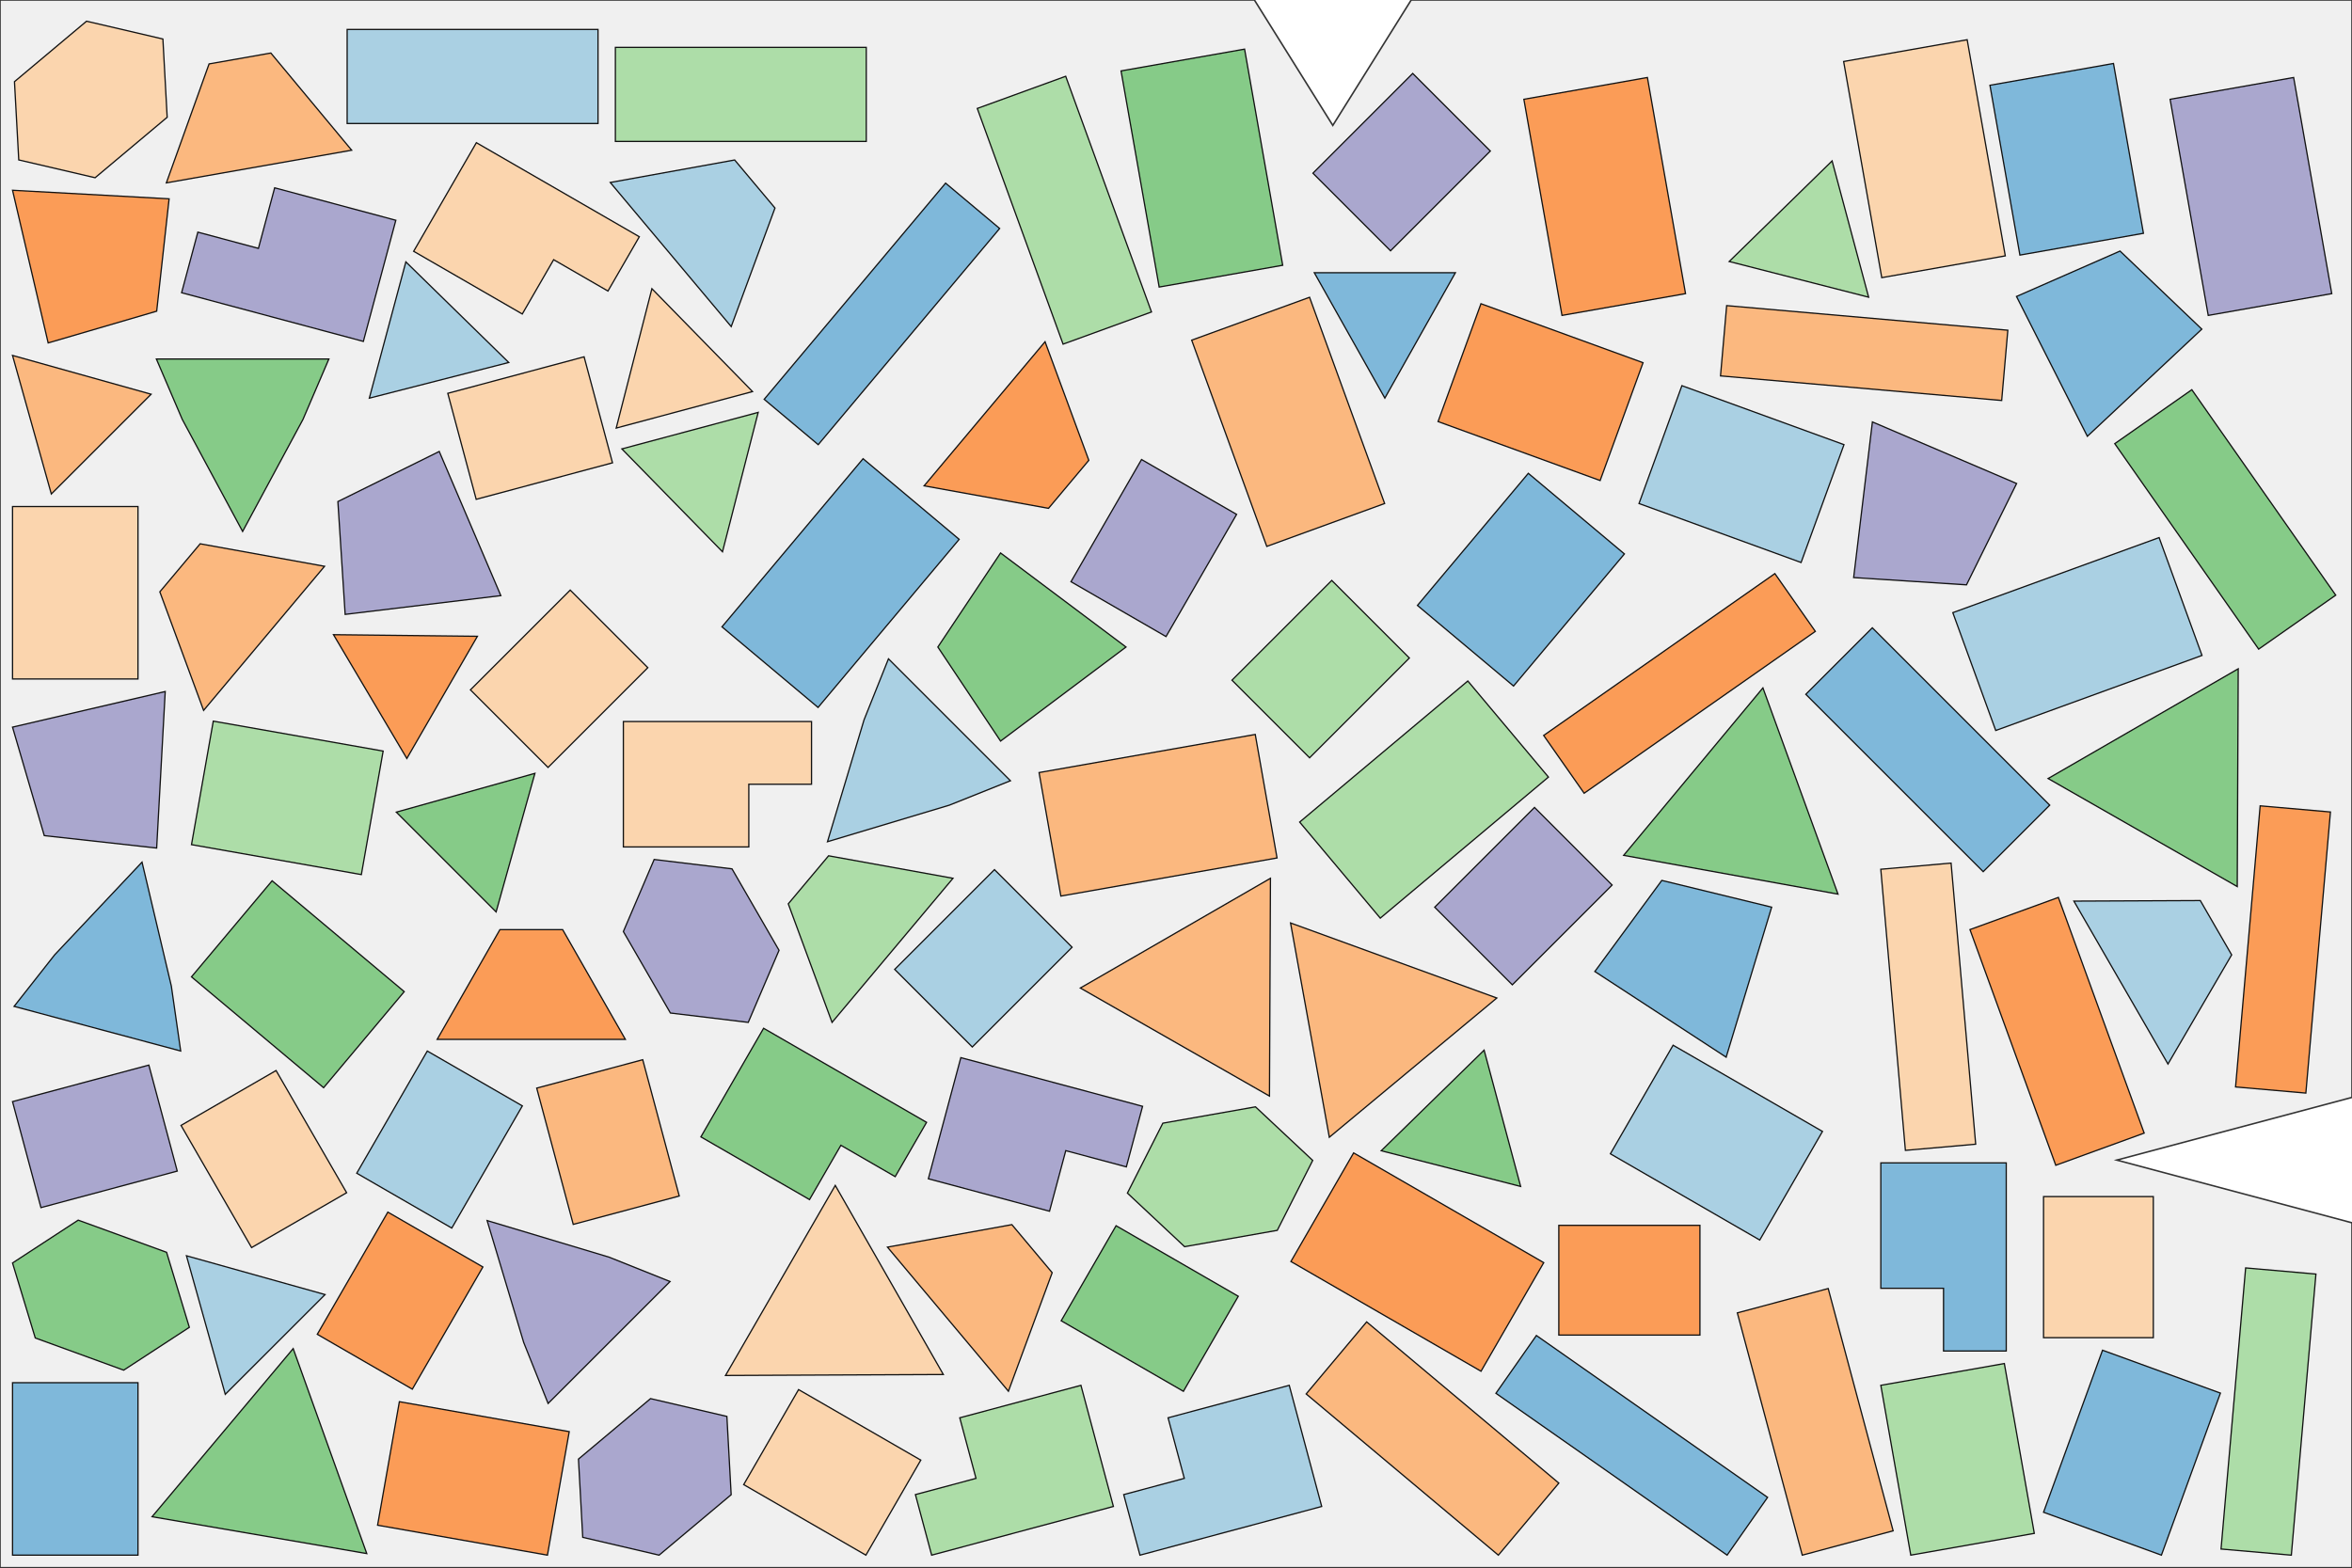
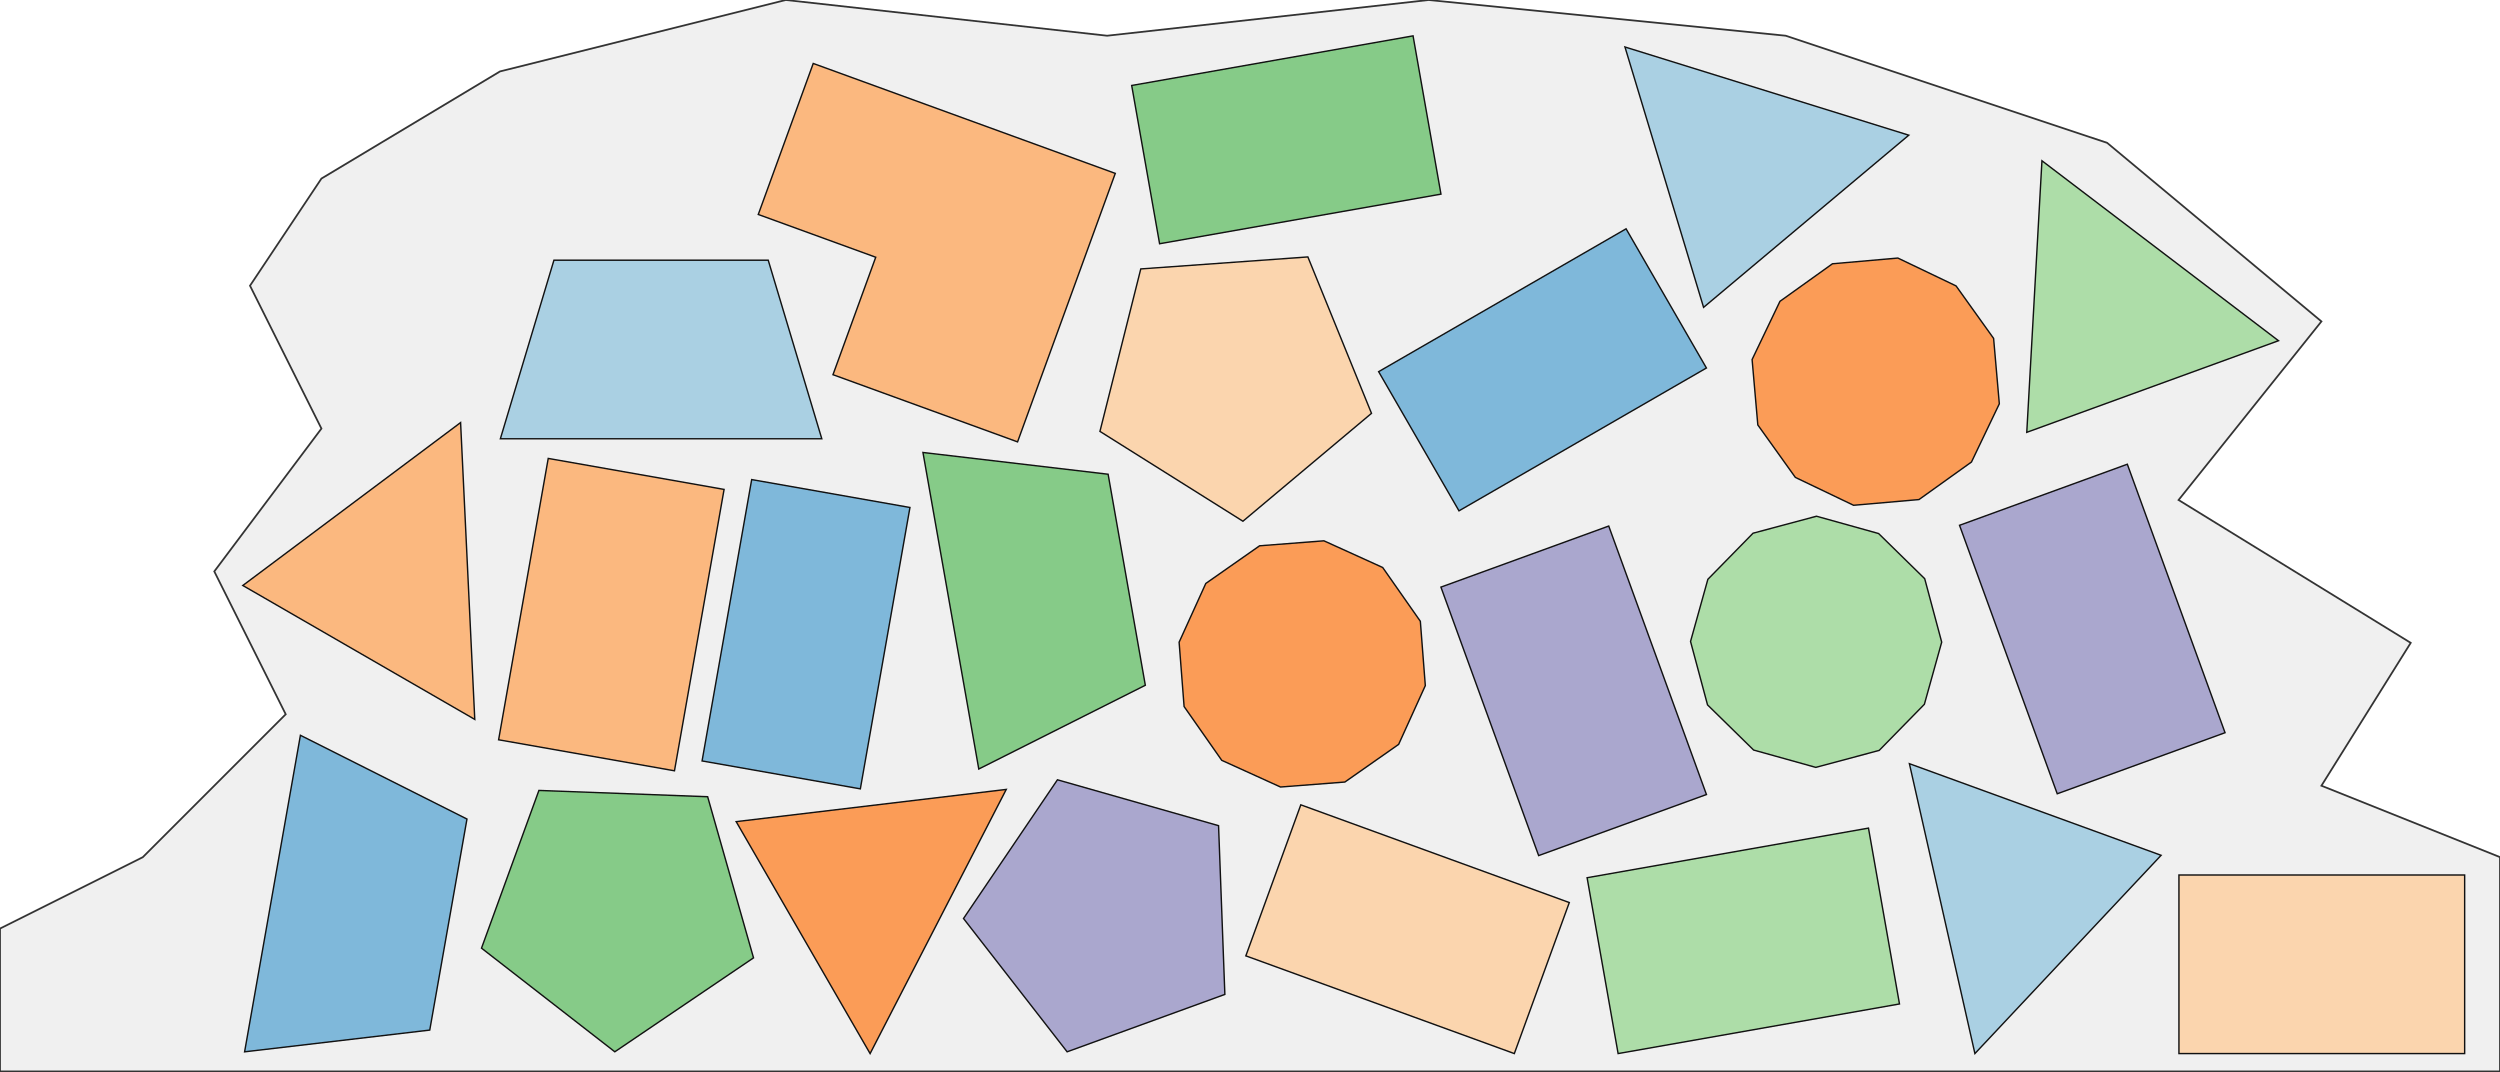
- <svg xmlns="http://www.w3.org/2000/svg" width="1500.0" height="1000.0" viewBox="0.0 0.0 1500.0 1000.0">
-   <rect x="0.0" y="0.0" width="1500.0" height="1000.0" fill="white" />
-   <g transform="translate(0,1000.0) scale(1,-1)">
-     <path d="M 0.000 0.000 L 1500.000 0.000 L 1500.000 220.000 L 1350.000 260.000 L 1500.000 300.000 L 1500.000 1000.000 L 900.000 1000.000 L 850.000 920.000 L 800.000 1000.000 L 0.000 1000.000 L 0.000 0.000 Z " fill="#f0f0f0" stroke="#333" stroke-width="1" />
-     <path d="M 88.000 8.000 L 88.000 118.000 L 8.000 118.000 L 8.000 8.000 L 88.000 8.000 Z " fill="#6baed6" fill-opacity="0.85" stroke="#111" stroke-width="0.8">
+ <svg xmlns="http://www.w3.org/2000/svg" width="1400.0" height="600.0" viewBox="0.0 0.0 1400.0 600.0">
+   <rect x="0.0" y="0.0" width="1400.0" height="600.0" fill="white" />
+   <g transform="translate(0,600.0) scale(1,-1)">
+     <path d="M 0.000 0.000 L 1400.000 0.000 L 1400.000 120.000 L 1300.000 160.000 L 1350.000 240.000 L 1220.000 320.000 L 1300.000 420.000 L 1180.000 520.000 L 1000.000 580.000 L 800.000 600.000 L 620.000 580.000 L 440.000 600.000 L 280.000 560.000 L 180.000 500.000 L 140.000 440.000 L 180.000 360.000 L 120.000 280.000 L 160.000 200.000 L 80.000 120.000 L 0.000 80.000 L 0.000 0.000 Z " fill="#f0f0f0" stroke="#333" stroke-width="1" />
+     <path d="M 168.232 188.241 L 136.975 10.976 L 240.665 23.155 L 261.503 141.332 L 168.232 188.241 Z " fill="#6baed6" fill-opacity="0.85" stroke="#111" stroke-width="0.8">
      </path>
-     <path d="M 186.980 139.757 L 96.989 32.510 L 233.910 8.999 L 186.980 139.757 Z " fill="#74c476" fill-opacity="0.85" stroke="#111" stroke-width="0.8">
+     <path d="M 421.972 63.602 L 396.282 153.830 L 301.791 157.361 L 269.641 69.030 L 344.295 10.997 L 421.972 63.602 Z " fill="#74c476" fill-opacity="0.85" stroke="#111" stroke-width="0.8">
      </path>
-     <path d="M 363.027 86.784 L 254.698 105.885 L 240.806 27.100 L 349.135 7.999 L 363.027 86.784 Z " fill="#fd8d3c" fill-opacity="0.85" stroke="#111" stroke-width="0.8">
+     <path d="M 412.255 139.890 L 487.255 9.987 L 563.499 157.929 L 412.255 139.890 Z " fill="#fd8d3c" fill-opacity="0.85" stroke="#111" stroke-width="0.8">
      </path>
-     <path d="M 420.343 7.996 L 466.305 46.563 L 463.575 96.489 L 414.882 107.847 L 368.920 69.280 L 371.650 19.354 L 420.343 7.996 Z " fill="#9e9ac8" fill-opacity="0.85" stroke="#111" stroke-width="0.8">
+     <path d="M 592.165 163.315 L 539.560 85.639 L 597.593 10.985 L 685.924 43.135 L 682.393 137.626 L 592.165 163.315 Z " fill="#9e9ac8" fill-opacity="0.85" stroke="#111" stroke-width="0.8">
      </path>
-     <path d="M 552.233 7.991 L 587.233 68.613 L 509.291 113.613 L 474.291 52.991 L 552.233 7.991 Z " fill="#fdd0a2" fill-opacity="0.85" stroke="#111" stroke-width="0.8">
+     <path d="M 878.799 94.568 L 728.448 149.291 L 697.666 64.718 L 848.017 9.995 L 878.799 94.568 Z " fill="#fdd0a2" fill-opacity="0.85" stroke="#111" stroke-width="0.8">
      </path>
-     <path d="M 594.164 7.991 L 710.075 39.050 L 689.369 116.324 L 612.095 95.618 L 622.448 56.981 L 583.811 46.628 L 594.164 7.991 Z " fill="#a1d99b" fill-opacity="0.85" stroke="#111" stroke-width="0.8">
+     <path d="M 1063.711 37.783 L 1046.346 136.263 L 888.777 108.480 L 906.141 9.999 L 1063.711 37.783 Z " fill="#a1d99b" fill-opacity="0.85" stroke="#111" stroke-width="0.8">
      </path>
-     <path d="M 727.010 7.991 L 842.921 39.050 L 822.216 116.324 L 744.942 95.618 L 755.295 56.981 L 716.658 46.628 L 727.010 7.991 Z " fill="#9ecae1" fill-opacity="0.85" stroke="#111" stroke-width="0.8">
+     <path d="M 1210.212 121.034 L 1069.258 172.337 L 1105.947 9.998 L 1210.212 121.034 Z " fill="#9ecae1" fill-opacity="0.85" stroke="#111" stroke-width="0.8">
      </path>
-     <path d="M 833.018 110.831 L 955.585 7.985 L 994.153 53.947 L 871.586 156.793 L 833.018 110.831 Z " fill="#fdae6b" fill-opacity="0.85" stroke="#111" stroke-width="0.8">
+     <path d="M 405.488 325.925 L 307.007 343.289 L 279.223 185.720 L 377.704 168.355 L 405.488 325.925 Z " fill="#fdae6b" fill-opacity="0.85" stroke="#111" stroke-width="0.8">
      </path>
-     <path d="M 1127.290 44.861 L 979.842 148.105 L 954.031 111.243 L 1101.479 7.999 L 1127.290 44.861 Z " fill="#6baed6" fill-opacity="0.85" stroke="#111" stroke-width="0.8">
+     <path d="M 420.943 331.440 L 393.159 173.871 L 481.792 158.242 L 509.576 315.812 L 420.943 331.440 Z " fill="#6baed6" fill-opacity="0.85" stroke="#111" stroke-width="0.8">
      </path>
-     <path d="M 106.242 201.174 L 49.861 221.696 L 7.989 194.369 L 22.499 146.520 L 78.881 125.999 L 120.752 153.326 L 106.242 201.174 Z " fill="#74c476" fill-opacity="0.85" stroke="#111" stroke-width="0.8">
+     <path d="M 516.854 346.614 L 548.110 169.348 L 641.382 216.257 L 620.544 334.434 L 516.854 346.614 Z " fill="#74c476" fill-opacity="0.85" stroke="#111" stroke-width="0.8">
      </path>
-     <path d="M 202.345 148.875 L 262.967 113.875 L 307.967 191.818 L 247.345 226.818 L 202.345 148.875 Z " fill="#fd8d3c" fill-opacity="0.85" stroke="#111" stroke-width="0.8">
+     <path d="M 741.396 297.144 L 705.365 294.359 L 675.245 273.269 L 660.304 240.363 L 663.090 204.332 L 684.180 174.212 L 717.086 159.271 L 753.117 162.057 L 783.237 183.147 L 798.177 216.052 L 795.392 252.083 L 774.302 282.203 L 741.396 297.144 Z " fill="#fd8d3c" fill-opacity="0.85" stroke="#111" stroke-width="0.8">
      </path>
-     <path d="M 349.552 104.752 L 427.333 182.534 L 388.443 198.090 L 310.661 221.425 L 333.995 143.643 L 349.552 104.752 Z " fill="#9e9ac8" fill-opacity="0.85" stroke="#111" stroke-width="0.8">
+     <path d="M 861.641 120.868 L 955.610 155.070 L 900.887 305.421 L 806.918 271.219 L 861.641 120.868 Z " fill="#9e9ac8" fill-opacity="0.85" stroke="#111" stroke-width="0.8">
      </path>
-     <path d="M 532.696 243.848 L 462.696 122.605 L 601.619 123.226 L 532.696 243.848 Z " fill="#fdd0a2" fill-opacity="0.85" stroke="#111" stroke-width="0.8">
+     <path d="M 638.833 449.403 L 615.967 358.418 L 696.033 308.115 L 768.041 368.537 L 732.406 456.122 L 638.833 449.403 Z " fill="#fdd0a2" fill-opacity="0.85" stroke="#111" stroke-width="0.8">
      </path>
-     <path d="M 1297.385 21.891 L 1278.284 130.220 L 1199.499 116.328 L 1218.600 7.999 L 1297.385 21.891 Z " fill="#a1d99b" fill-opacity="0.85" stroke="#111" stroke-width="0.8">
+     <path d="M 956.404 275.593 L 946.699 240.782 L 956.215 205.265 L 982.026 179.971 L 1016.837 170.265 L 1052.354 179.782 L 1077.648 205.593 L 1087.354 240.404 L 1077.837 275.920 L 1052.026 301.215 L 1017.215 310.920 L 981.699 301.404 L 956.404 275.593 Z " fill="#a1d99b" fill-opacity="0.85" stroke="#111" stroke-width="0.8">
      </path>
-     <path d="M 143.667 110.579 L 207.307 174.218 L 118.919 198.967 L 143.667 110.579 Z " fill="#9ecae1" fill-opacity="0.85" stroke="#111" stroke-width="0.8">
+     <path d="M 280.203 354.288 L 460.203 354.288 L 430.203 454.288 L 310.203 454.288 L 280.203 354.288 Z " fill="#9ecae1" fill-opacity="0.85" stroke="#111" stroke-width="0.8">
      </path>
-     <path d="M 565.990 204.476 L 643.124 112.550 L 671.036 188.187 L 645.324 218.829 L 565.990 204.476 Z " fill="#fdae6b" fill-opacity="0.85" stroke="#111" stroke-width="0.8">
+     <path d="M 624.555 502.897 L 455.410 564.461 L 424.628 479.888 L 490.407 455.947 L 466.466 390.168 L 569.832 352.546 L 624.555 502.897 Z " fill="#fdae6b" fill-opacity="0.85" stroke="#111" stroke-width="0.8">
      </path>
-     <path d="M 1378.456 7.996 L 1416.078 111.362 L 1340.902 138.724 L 1303.280 35.358 L 1378.456 7.996 Z " fill="#6baed6" fill-opacity="0.85" stroke="#111" stroke-width="0.8">
+     <path d="M 817.032 313.927 L 955.596 393.927 L 910.596 471.870 L 772.032 391.870 L 817.032 313.927 Z " fill="#6baed6" fill-opacity="0.85" stroke="#111" stroke-width="0.8">
      </path>
-     <path d="M 711.780 218.129 L 676.780 157.508 L 754.723 112.508 L 789.723 173.129 L 711.780 218.129 Z " fill="#74c476" fill-opacity="0.85" stroke="#111" stroke-width="0.8">
+     <path d="M 791.311 579.919 L 633.742 552.135 L 649.370 463.502 L 806.940 491.286 L 791.311 579.919 Z " fill="#74c476" fill-opacity="0.85" stroke="#111" stroke-width="0.8">
      </path>
-     <path d="M 944.528 125.305 L 984.528 194.587 L 863.285 264.587 L 823.285 195.305 L 944.528 125.305 Z " fill="#fd8d3c" fill-opacity="0.85" stroke="#111" stroke-width="0.8">
+     <path d="M 1104.021 341.271 L 1119.624 373.868 L 1116.420 410.497 L 1095.393 439.889 L 1062.797 455.493 L 1026.167 452.288 L 996.775 431.261 L 981.172 398.665 L 984.376 362.035 L 1005.403 332.643 L 1038.000 317.040 L 1074.629 320.245 L 1104.021 341.271 Z " fill="#fd8d3c" fill-opacity="0.85" stroke="#111" stroke-width="0.8">
      </path>
-     <path d="M 113.042 252.980 L 94.925 320.595 L 7.991 297.301 L 26.109 229.686 L 113.042 252.980 Z " fill="#9e9ac8" fill-opacity="0.85" stroke="#111" stroke-width="0.8">
+     <path d="M 1152.055 155.484 L 1246.024 189.686 L 1191.301 340.036 L 1097.331 305.834 L 1152.055 155.484 Z " fill="#9e9ac8" fill-opacity="0.85" stroke="#111" stroke-width="0.8">
      </path>
-     <path d="M 160.445 204.189 L 221.066 239.189 L 176.066 317.131 L 115.445 282.131 L 160.445 204.189 Z " fill="#fdd0a2" fill-opacity="0.85" stroke="#111" stroke-width="0.8">
+     <path d="M 1380.208 10.000 L 1380.208 110.000 L 1220.208 110.000 L 1220.208 10.000 L 1380.208 10.000 Z " fill="#fdd0a2" fill-opacity="0.85" stroke="#111" stroke-width="0.8">
      </path>
-     <path d="M 1432.168 191.222 L 1416.480 11.907 L 1461.309 7.985 L 1476.997 187.300 L 1432.168 191.222 Z " fill="#a1d99b" fill-opacity="0.85" stroke="#111" stroke-width="0.8">
+     <path d="M 1134.992 357.895 L 1275.946 409.198 L 1143.491 509.973 L 1134.992 357.895 Z " fill="#a1d99b" fill-opacity="0.85" stroke="#111" stroke-width="0.8">
      </path>
-     <path d="M 227.510 251.624 L 288.132 216.624 L 333.132 294.566 L 272.510 329.566 L 227.510 251.624 Z " fill="#9ecae1" fill-opacity="0.85" stroke="#111" stroke-width="0.8">
+     <path d="M 954.004 427.879 L 1068.911 524.297 L 909.977 573.692 L 954.004 427.879 Z " fill="#9ecae1" fill-opacity="0.85" stroke="#111" stroke-width="0.8">
      </path>
-     <path d="M 409.906 324.029 L 342.292 305.911 L 365.585 218.978 L 433.200 237.095 L 409.906 324.029 Z " fill="#fdae6b" fill-opacity="0.85" stroke="#111" stroke-width="0.8">
-       </path>
-     <path d="M 1279.500 138.219 L 1279.500 258.219 L 1199.500 258.219 L 1199.500 178.219 L 1239.500 178.219 L 1239.500 138.219 L 1279.500 138.219 Z " fill="#6baed6" fill-opacity="0.85" stroke="#111" stroke-width="0.8">
-       </path>
-     <path d="M 590.917 284.083 L 486.994 344.083 L 446.994 274.801 L 516.276 234.801 L 536.276 269.442 L 570.917 249.442 L 590.917 284.083 Z " fill="#74c476" fill-opacity="0.85" stroke="#111" stroke-width="0.8">
-       </path>
-     <path d="M 994.140 218.373 L 994.140 148.373 L 1084.140 148.373 L 1084.140 218.373 L 994.140 218.373 Z " fill="#fd8d3c" fill-opacity="0.85" stroke="#111" stroke-width="0.8">
-       </path>
-     <path d="M 728.683 294.305 L 612.772 325.363 L 592.066 248.089 L 669.340 227.384 L 679.693 266.021 L 718.330 255.668 L 728.683 294.305 Z " fill="#9e9ac8" fill-opacity="0.85" stroke="#111" stroke-width="0.8">
-       </path>
-     <path d="M 1373.284 236.720 L 1303.284 236.720 L 1303.284 146.720 L 1373.284 146.720 L 1373.284 236.720 Z " fill="#fdd0a2" fill-opacity="0.85" stroke="#111" stroke-width="0.8">
-       </path>
-     <path d="M 800.695 293.968 L 741.606 283.549 L 719.008 238.947 L 755.498 204.764 L 814.587 215.183 L 837.185 259.785 L 800.695 293.968 Z " fill="#a1d99b" fill-opacity="0.85" stroke="#111" stroke-width="0.8">
-       </path>
-     <path d="M 1027.029 264.000 L 1122.292 209.000 L 1162.292 278.282 L 1067.029 333.282 L 1027.029 264.000 Z " fill="#9ecae1" fill-opacity="0.85" stroke="#111" stroke-width="0.8">
-       </path>
-     <path d="M 954.605 363.387 L 823.048 411.270 L 847.784 274.565 L 954.605 363.387 Z " fill="#fdae6b" fill-opacity="0.85" stroke="#111" stroke-width="0.8">
-       </path>
-     <path d="M 8.986 358.046 L 115.238 329.576 L 109.265 371.034 L 90.582 450.063 L 34.889 390.964 L 8.986 358.046 Z " fill="#6baed6" fill-opacity="0.85" stroke="#111" stroke-width="0.8">
-       </path>
-     <path d="M 122.116 376.884 L 206.380 306.177 L 257.803 367.461 L 173.539 438.168 L 122.116 376.884 Z " fill="#74c476" fill-opacity="0.85" stroke="#111" stroke-width="0.8">
-       </path>
-     <path d="M 278.824 337.014 L 398.824 337.014 L 358.824 407.014 L 318.824 407.014 L 278.824 337.014 Z " fill="#fd8d3c" fill-opacity="0.85" stroke="#111" stroke-width="0.8">
-       </path>
-     <path d="M 397.555 405.777 L 427.555 353.815 L 477.196 347.835 L 496.837 393.815 L 466.837 445.777 L 417.196 451.758 L 397.555 405.777 Z " fill="#9e9ac8" fill-opacity="0.85" stroke="#111" stroke-width="0.8">
-       </path>
-     <path d="M 1199.485 445.519 L 1215.173 266.204 L 1260.002 270.126 L 1244.314 449.441 L 1199.485 445.519 Z " fill="#fdd0a2" fill-opacity="0.85" stroke="#111" stroke-width="0.8">
-       </path>
-     <path d="M 530.638 347.831 L 607.772 439.756 L 528.437 454.109 L 502.726 423.468 L 530.638 347.831 Z " fill="#a1d99b" fill-opacity="0.85" stroke="#111" stroke-width="0.8">
-       </path>
-     <path d="M 683.730 395.781 L 634.232 445.278 L 570.593 381.638 L 620.090 332.141 L 683.730 395.781 Z " fill="#9ecae1" fill-opacity="0.85" stroke="#111" stroke-width="0.8">
-       </path>
-     <path d="M 810.238 439.758 L 688.994 369.758 L 809.616 300.835 L 810.238 439.758 Z " fill="#fdae6b" fill-opacity="0.85" stroke="#111" stroke-width="0.8">
-       </path>
-     <path d="M 1129.883 421.334 L 1059.821 438.400 L 1017.120 380.291 L 1100.863 325.637 L 1129.883 421.334 Z " fill="#6baed6" fill-opacity="0.85" stroke="#111" stroke-width="0.8">
-       </path>
-     <path d="M 252.758 481.953 L 316.398 418.313 L 341.146 506.701 L 252.758 481.953 Z " fill="#74c476" fill-opacity="0.85" stroke="#111" stroke-width="0.8">
-       </path>
-     <path d="M 1256.355 407.038 L 1311.078 256.687 L 1367.460 277.208 L 1312.736 427.559 L 1256.355 407.038 Z " fill="#fd8d3c" fill-opacity="0.85" stroke="#111" stroke-width="0.8">
-       </path>
-     <path d="M 1028.135 435.452 L 978.638 484.950 L 914.998 421.310 L 964.495 371.812 L 1028.135 435.452 Z " fill="#9e9ac8" fill-opacity="0.85" stroke="#111" stroke-width="0.8">
-       </path>
-     <path d="M 517.557 539.749 L 397.557 539.749 L 397.557 459.749 L 477.557 459.749 L 477.557 499.749 L 517.557 499.749 L 517.557 539.749 Z " fill="#fdd0a2" fill-opacity="0.85" stroke="#111" stroke-width="0.8">
-       </path>
-     <path d="M 122.130 461.219 L 230.459 442.118 L 244.351 520.902 L 136.022 540.004 L 122.130 461.219 Z " fill="#a1d99b" fill-opacity="0.85" stroke="#111" stroke-width="0.8">
-       </path>
-     <path d="M 644.404 501.975 L 566.622 579.757 L 551.065 540.866 L 527.731 463.085 L 605.513 486.419 L 644.404 501.975 Z " fill="#9ecae1" fill-opacity="0.85" stroke="#111" stroke-width="0.8">
-       </path>
-     <path d="M 814.438 452.720 L 800.546 531.505 L 662.673 507.194 L 676.565 428.410 L 814.438 452.720 Z " fill="#fdae6b" fill-opacity="0.85" stroke="#111" stroke-width="0.8">
-       </path>
-     <path d="M 1151.660 557.113 L 1264.797 443.976 L 1307.224 486.403 L 1194.087 599.540 L 1151.660 557.113 Z " fill="#6baed6" fill-opacity="0.85" stroke="#111" stroke-width="0.8">
-       </path>
-     <path d="M 1427.435 573.395 L 1306.192 503.395 L 1426.813 434.472 L 1427.435 573.395 Z " fill="#74c476" fill-opacity="0.85" stroke="#111" stroke-width="0.8">
-       </path>
-     <path d="M 259.467 516.179 L 304.467 594.122 L 212.685 595.151 L 259.467 516.179 Z " fill="#fd8d3c" fill-opacity="0.85" stroke="#111" stroke-width="0.8">
-       </path>
-     <path d="M 7.987 536.177 L 28.238 466.968 L 99.912 459.043 L 105.372 558.894 L 7.987 536.177 Z " fill="#9e9ac8" fill-opacity="0.85" stroke="#111" stroke-width="0.8">
-       </path>
-     <path d="M 88.000 566.893 L 88.000 676.893 L 8.000 676.893 L 8.000 566.893 L 88.000 566.893 Z " fill="#fdd0a2" fill-opacity="0.85" stroke="#111" stroke-width="0.8">
-       </path>
-     <path d="M 828.859 475.614 L 880.282 414.331 L 987.528 504.321 L 936.105 565.604 L 828.859 475.614 Z " fill="#a1d99b" fill-opacity="0.85" stroke="#111" stroke-width="0.8">
-       </path>
-     <path d="M 1322.633 425.197 L 1382.633 321.274 L 1423.254 390.915 L 1403.254 425.556 L 1322.633 425.197 Z " fill="#9ecae1" fill-opacity="0.85" stroke="#111" stroke-width="0.8">
-       </path>
-     <path d="M 129.849 546.847 L 206.983 638.773 L 127.649 653.126 L 101.937 622.484 L 129.849 546.847 Z " fill="#fdae6b" fill-opacity="0.85" stroke="#111" stroke-width="0.8">
-       </path>
-     <path d="M 611.712 655.977 L 550.428 707.400 L 460.438 600.153 L 521.722 548.730 L 611.712 655.977 Z " fill="#6baed6" fill-opacity="0.85" stroke="#111" stroke-width="0.8">
-       </path>
-     <path d="M 638.116 647.271 L 598.116 587.271 L 638.116 527.271 L 718.116 587.271 L 638.116 647.271 Z " fill="#74c476" fill-opacity="0.85" stroke="#111" stroke-width="0.8">
-       </path>
-     <path d="M 1010.295 494.010 L 1157.742 597.254 L 1131.931 634.116 L 984.484 530.872 L 1010.295 494.010 Z " fill="#fd8d3c" fill-opacity="0.85" stroke="#111" stroke-width="0.8">
-       </path>
-     <path d="M 280.124 712.020 L 215.483 680.059 L 220.124 608.097 L 319.406 620.059 L 280.124 712.020 Z " fill="#9e9ac8" fill-opacity="0.85" stroke="#111" stroke-width="0.8">
-       </path>
-     <path d="M 413.151 574.102 L 363.654 623.600 L 300.014 559.960 L 349.512 510.463 L 413.151 574.102 Z " fill="#fdd0a2" fill-opacity="0.85" stroke="#111" stroke-width="0.8">
-       </path>
-     <path d="M 785.693 566.115 L 835.190 516.617 L 898.830 580.257 L 849.333 629.754 L 785.693 566.115 Z " fill="#a1d99b" fill-opacity="0.85" stroke="#111" stroke-width="0.8">
-       </path>
-     <path d="M 1245.422 609.203 L 1272.784 534.028 L 1404.341 581.911 L 1376.979 657.086 L 1245.422 609.203 Z " fill="#9ecae1" fill-opacity="0.85" stroke="#111" stroke-width="0.8">
-       </path>
-     <path d="M 32.736 684.891 L 96.375 748.531 L 7.987 773.279 L 32.736 684.891 Z " fill="#fdae6b" fill-opacity="0.85" stroke="#111" stroke-width="0.8">
-       </path>
-     <path d="M 974.694 698.077 L 903.987 613.812 L 965.271 562.389 L 1035.978 646.654 L 974.694 698.077 Z " fill="#6baed6" fill-opacity="0.85" stroke="#111" stroke-width="0.8">
-       </path>
-     <path d="M 209.734 770.989 L 99.734 770.989 L 116.234 732.489 L 154.734 660.989 L 193.234 732.489 L 209.734 770.989 Z " fill="#74c476" fill-opacity="0.85" stroke="#111" stroke-width="0.8">
-       </path>
-     <path d="M 666.493 782.022 L 589.358 690.096 L 668.693 675.743 L 694.404 706.385 L 666.493 782.022 Z " fill="#fd8d3c" fill-opacity="0.85" stroke="#111" stroke-width="0.8">
-       </path>
-     <path d="M 788.644 671.883 L 728.022 706.883 L 683.022 628.941 L 743.644 593.941 L 788.644 671.883 Z " fill="#9e9ac8" fill-opacity="0.85" stroke="#111" stroke-width="0.8">
-       </path>
-     <path d="M 390.629 704.784 L 372.512 772.399 L 285.579 749.105 L 303.696 681.490 L 390.629 704.784 Z " fill="#fdd0a2" fill-opacity="0.85" stroke="#111" stroke-width="0.8">
-       </path>
-     <path d="M 483.538 736.954 L 396.604 713.660 L 460.777 648.033 L 483.538 736.954 Z " fill="#a1d99b" fill-opacity="0.85" stroke="#111" stroke-width="0.8">
-       </path>
-     <path d="M 1176.009 716.364 L 1072.643 753.986 L 1045.282 678.810 L 1148.648 641.188 L 1176.009 716.364 Z " fill="#9ecae1" fill-opacity="0.85" stroke="#111" stroke-width="0.8">
-       </path>
-     <path d="M 835.181 810.379 L 760.006 783.018 L 807.888 651.461 L 883.064 678.822 L 835.181 810.379 Z " fill="#fdae6b" fill-opacity="0.85" stroke="#111" stroke-width="0.8">
-       </path>
-     <path d="M 521.826 716.365 L 637.528 854.253 L 603.056 883.179 L 487.354 745.291 L 521.826 716.365 Z " fill="#6baed6" fill-opacity="0.85" stroke="#111" stroke-width="0.8">
-       </path>
-     <path d="M 1489.620 620.352 L 1397.848 751.416 L 1348.699 717.002 L 1440.471 585.937 L 1489.620 620.352 Z " fill="#74c476" fill-opacity="0.85" stroke="#111" stroke-width="0.8">
-       </path>
-     <path d="M 30.715 781.253 L 99.924 801.504 L 107.850 873.178 L 7.999 878.639 L 30.715 781.253 Z " fill="#fd8d3c" fill-opacity="0.85" stroke="#111" stroke-width="0.8">
-       </path>
-     <path d="M 115.822 813.281 L 231.733 782.222 L 252.439 859.496 L 175.165 880.202 L 164.812 841.565 L 126.175 851.918 L 115.822 813.281 Z " fill="#9e9ac8" fill-opacity="0.85" stroke="#111" stroke-width="0.8">
-       </path>
-     <path d="M 407.731 848.988 L 303.808 908.988 L 263.808 839.706 L 333.090 799.706 L 353.090 834.347 L 387.731 814.347 L 407.731 848.988 Z " fill="#fdd0a2" fill-opacity="0.85" stroke="#111" stroke-width="0.8">
-       </path>
-     <path d="M 734.370 800.999 L 679.647 951.350 L 623.265 930.829 L 677.988 780.478 L 734.370 800.999 Z " fill="#a1d99b" fill-opacity="0.85" stroke="#111" stroke-width="0.8">
-       </path>
-     <path d="M 389.199 883.602 L 466.333 791.677 L 494.245 867.314 L 468.533 897.955 L 389.199 883.602 Z " fill="#9ecae1" fill-opacity="0.85" stroke="#111" stroke-width="0.8">
-       </path>
-     <path d="M 1097.266 760.224 L 1276.581 744.536 L 1280.503 789.365 L 1101.188 805.053 L 1097.266 760.224 Z " fill="#fdae6b" fill-opacity="0.85" stroke="#111" stroke-width="0.8">
-       </path>
-     <path d="M 1404.210 790.047 L 1352.067 839.858 L 1286.033 810.884 L 1331.229 721.681 L 1404.210 790.047 Z " fill="#6baed6" fill-opacity="0.85" stroke="#111" stroke-width="0.8">
-       </path>
-     <path d="M 969.796 243.192 L 946.503 330.126 L 880.876 265.953 L 969.796 243.192 Z " fill="#74c476" fill-opacity="0.85" stroke="#111" stroke-width="0.8">
-       </path>
-     <path d="M 917.127 731.087 L 1020.493 693.465 L 1047.855 768.641 L 944.489 806.263 L 917.127 731.087 Z " fill="#fd8d3c" fill-opacity="0.85" stroke="#111" stroke-width="0.8">
-       </path>
-     <path d="M 950.462 903.660 L 900.965 953.158 L 837.325 889.518 L 886.823 840.021 L 950.462 903.660 Z " fill="#9e9ac8" fill-opacity="0.85" stroke="#111" stroke-width="0.8">
-       </path>
-     <path d="M 60.654 886.629 L 106.617 925.196 L 103.886 975.122 L 55.194 986.480 L 9.231 947.913 L 11.961 897.987 L 60.654 886.629 Z " fill="#fdd0a2" fill-opacity="0.85" stroke="#111" stroke-width="0.8">
-       </path>
-     <path d="M 1191.724 810.431 L 1168.431 897.364 L 1102.803 833.192 L 1191.724 810.431 Z " fill="#a1d99b" fill-opacity="0.85" stroke="#111" stroke-width="0.8">
-       </path>
-     <path d="M 258.831 832.953 L 235.538 746.019 L 324.459 768.780 L 258.831 832.953 Z " fill="#9ecae1" fill-opacity="0.85" stroke="#111" stroke-width="0.8">
-       </path>
-     <path d="M 106.102 883.349 L 224.279 904.187 L 172.731 966.177 L 133.339 959.231 L 106.102 883.349 Z " fill="#fdae6b" fill-opacity="0.85" stroke="#111" stroke-width="0.8">
-       </path>
-     <path d="M 928.194 826.055 L 838.194 826.055 L 883.194 746.055 L 928.194 826.055 Z " fill="#6baed6" fill-opacity="0.85" stroke="#111" stroke-width="0.8">
-       </path>
-     <path d="M 739.262 816.899 L 818.047 830.791 L 793.736 968.664 L 714.951 954.772 L 739.262 816.899 Z " fill="#74c476" fill-opacity="0.85" stroke="#111" stroke-width="0.8">
-       </path>
-     <path d="M 996.167 798.804 L 1074.952 812.696 L 1050.641 950.569 L 971.856 936.677 L 996.167 798.804 Z " fill="#fd8d3c" fill-opacity="0.85" stroke="#111" stroke-width="0.8">
-       </path>
-     <path d="M 1408.310 798.804 L 1487.094 812.696 L 1462.783 950.569 L 1383.999 936.677 L 1408.310 798.804 Z " fill="#9e9ac8" fill-opacity="0.85" stroke="#111" stroke-width="0.8">
-       </path>
-     <path d="M 1200.099 822.894 L 1278.883 836.786 L 1254.573 974.659 L 1175.788 960.767 L 1200.099 822.894 Z " fill="#fdd0a2" fill-opacity="0.85" stroke="#111" stroke-width="0.8">
-       </path>
-     <path d="M 392.464 909.790 L 552.464 909.790 L 552.464 969.790 L 392.464 969.790 L 392.464 909.790 Z " fill="#a1d99b" fill-opacity="0.85" stroke="#111" stroke-width="0.8">
-       </path>
-     <path d="M 221.390 921.222 L 381.390 921.222 L 381.390 981.222 L 221.390 981.222 L 221.390 921.222 Z " fill="#9ecae1" fill-opacity="0.85" stroke="#111" stroke-width="0.8">
-       </path>
-     <path d="M 1207.358 23.521 L 1165.947 178.069 L 1107.991 162.540 L 1149.402 7.991 L 1207.358 23.521 Z " fill="#fdae6b" fill-opacity="0.85" stroke="#111" stroke-width="0.8">
-       </path>
-     <path d="M 1366.984 851.177 L 1347.883 959.506 L 1269.098 945.614 L 1288.199 837.285 L 1366.984 851.177 Z " fill="#6baed6" fill-opacity="0.85" stroke="#111" stroke-width="0.8">
-       </path>
-     <path d="M 1172.197 429.648 L 1124.314 561.205 L 1035.492 454.384 L 1172.197 429.648 Z " fill="#74c476" fill-opacity="0.85" stroke="#111" stroke-width="0.8">
-       </path>
-     <path d="M 1470.568 302.739 L 1486.256 482.054 L 1441.427 485.976 L 1425.739 306.661 L 1470.568 302.739 Z " fill="#fd8d3c" fill-opacity="0.85" stroke="#111" stroke-width="0.8">
-       </path>
-     <path d="M 1182.177 631.580 L 1254.138 626.939 L 1286.100 691.580 L 1194.138 730.862 L 1182.177 631.580 Z " fill="#9e9ac8" fill-opacity="0.85" stroke="#111" stroke-width="0.8">
-       </path>
-     <path d="M 392.993 726.940 L 479.926 750.233 L 415.754 815.860 L 392.993 726.940 Z " fill="#fdd0a2" fill-opacity="0.85" stroke="#111" stroke-width="0.8">
+     <path d="M 135.969 272.124 L 265.873 197.124 L 257.931 363.367 L 135.969 272.124 Z " fill="#fdae6b" fill-opacity="0.85" stroke="#111" stroke-width="0.8">
      </path>
  </g>
</svg>
